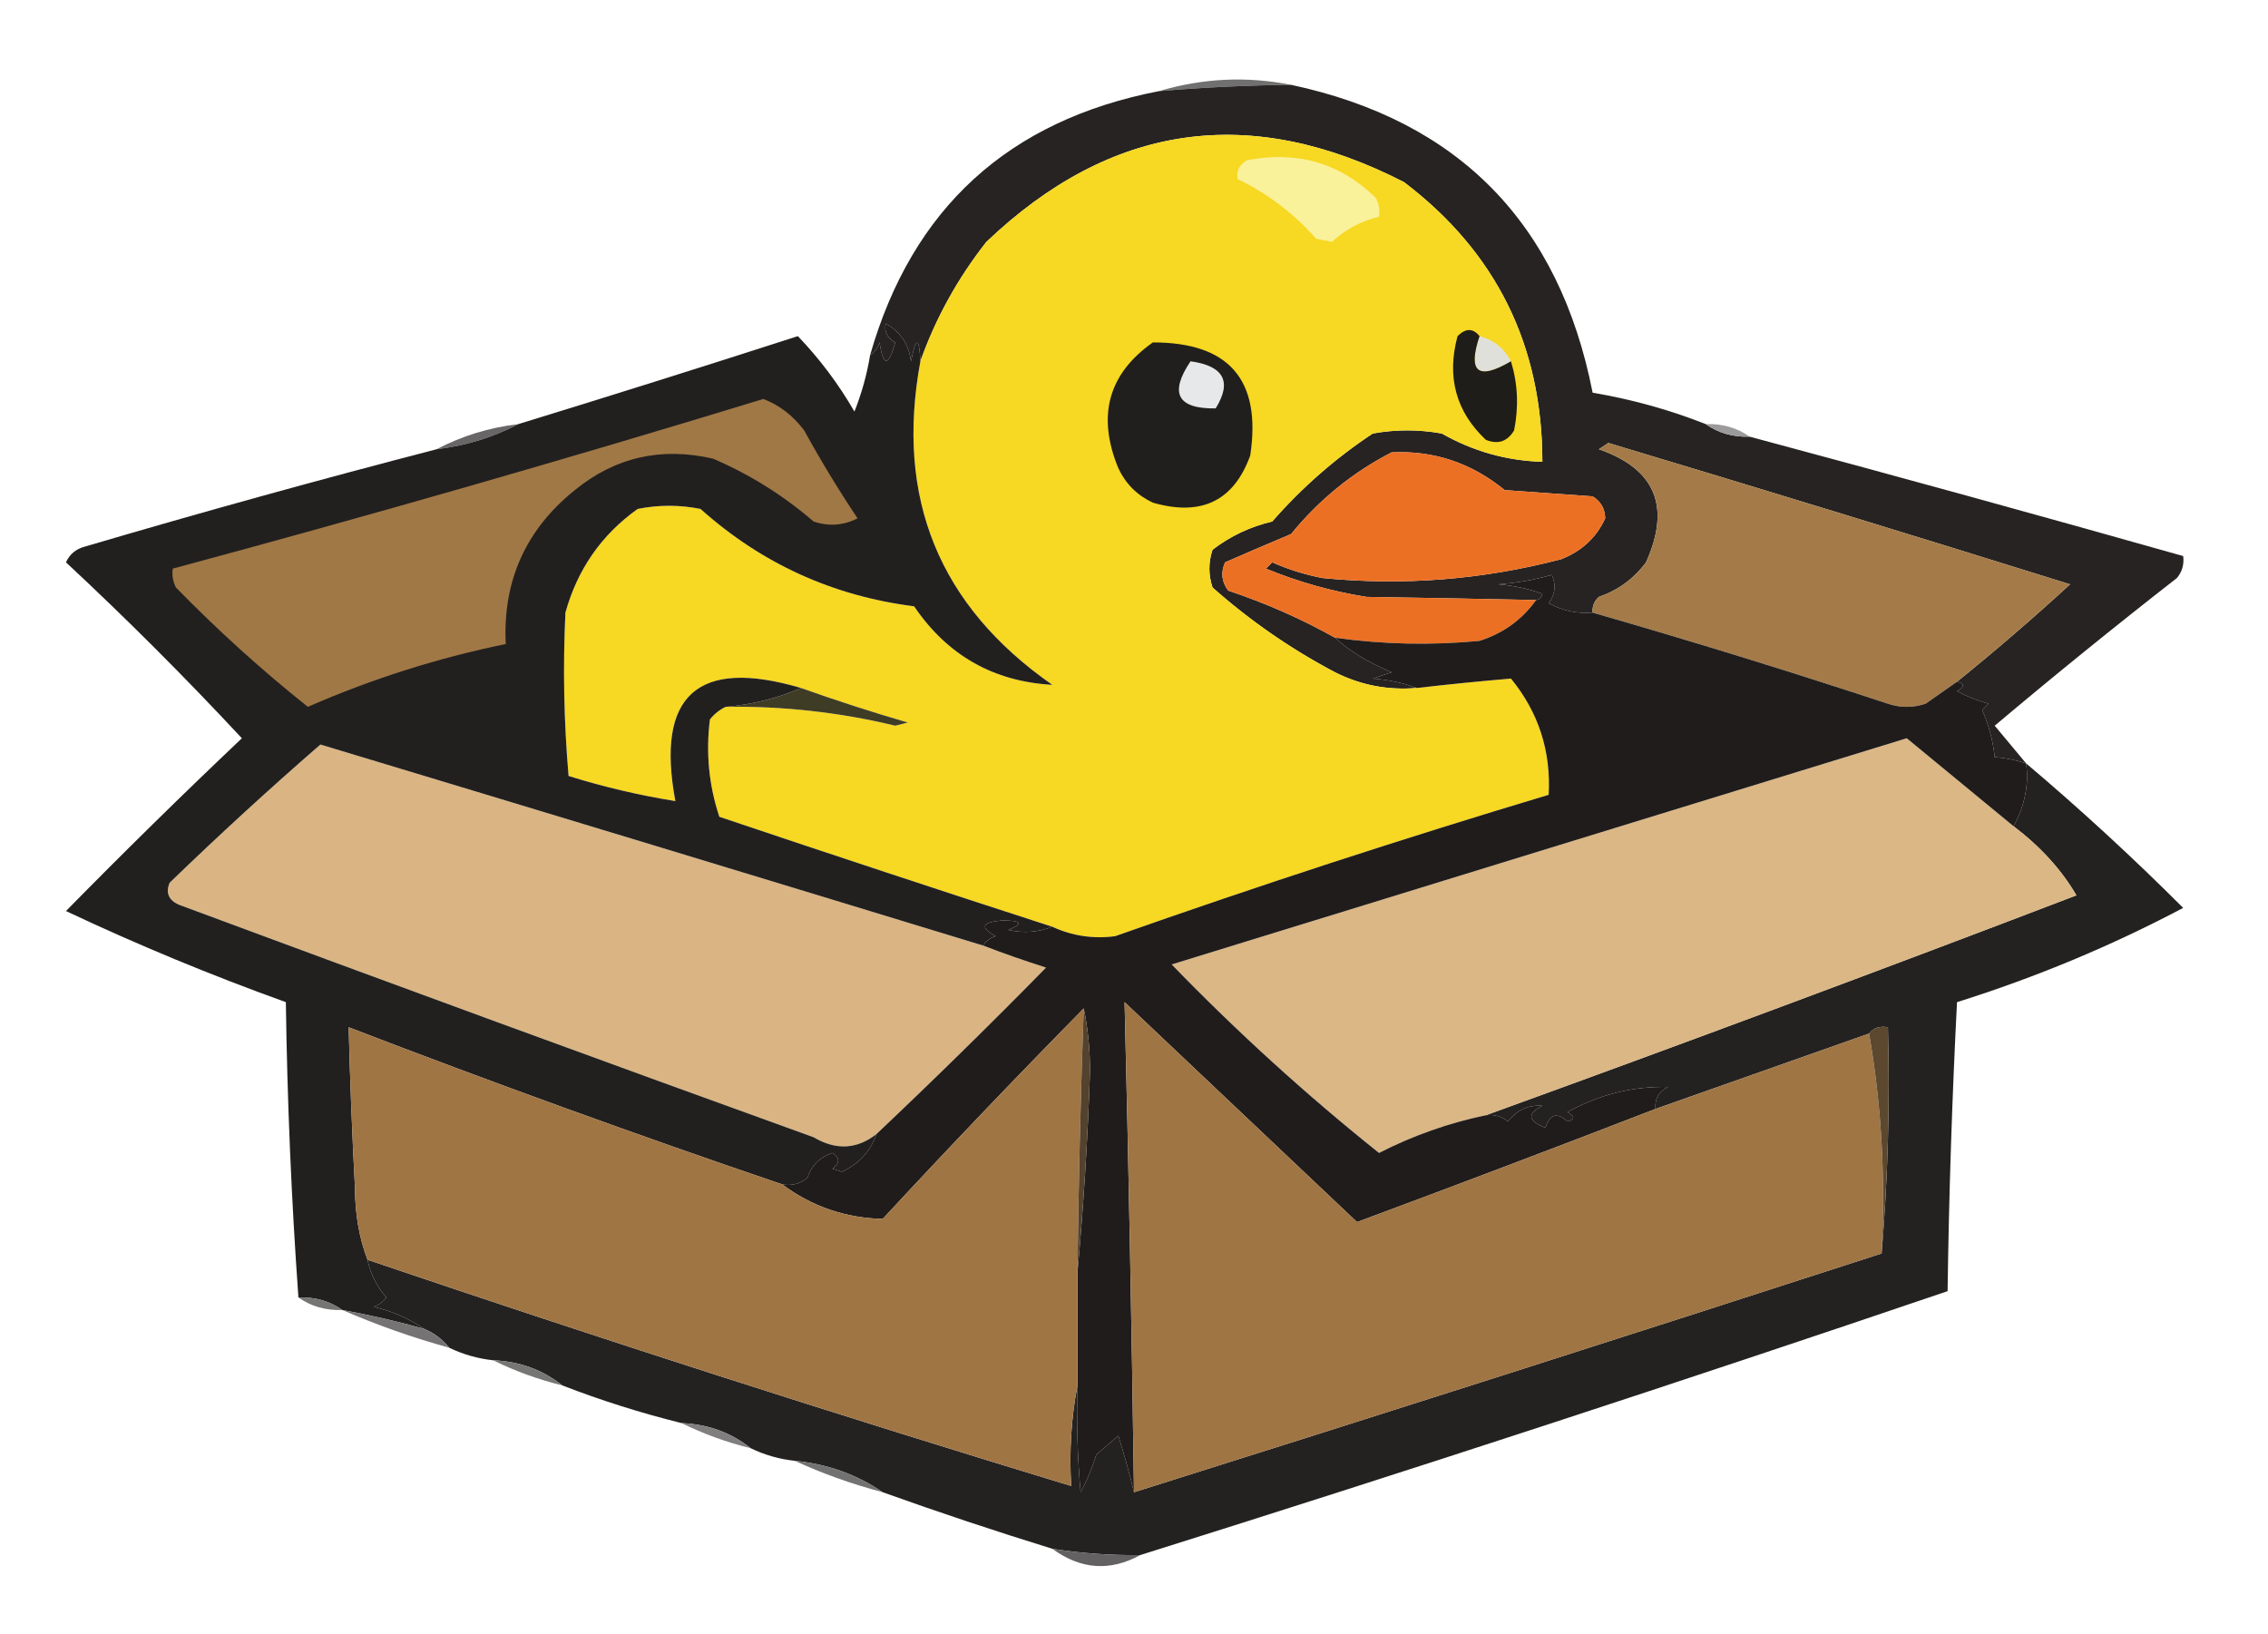
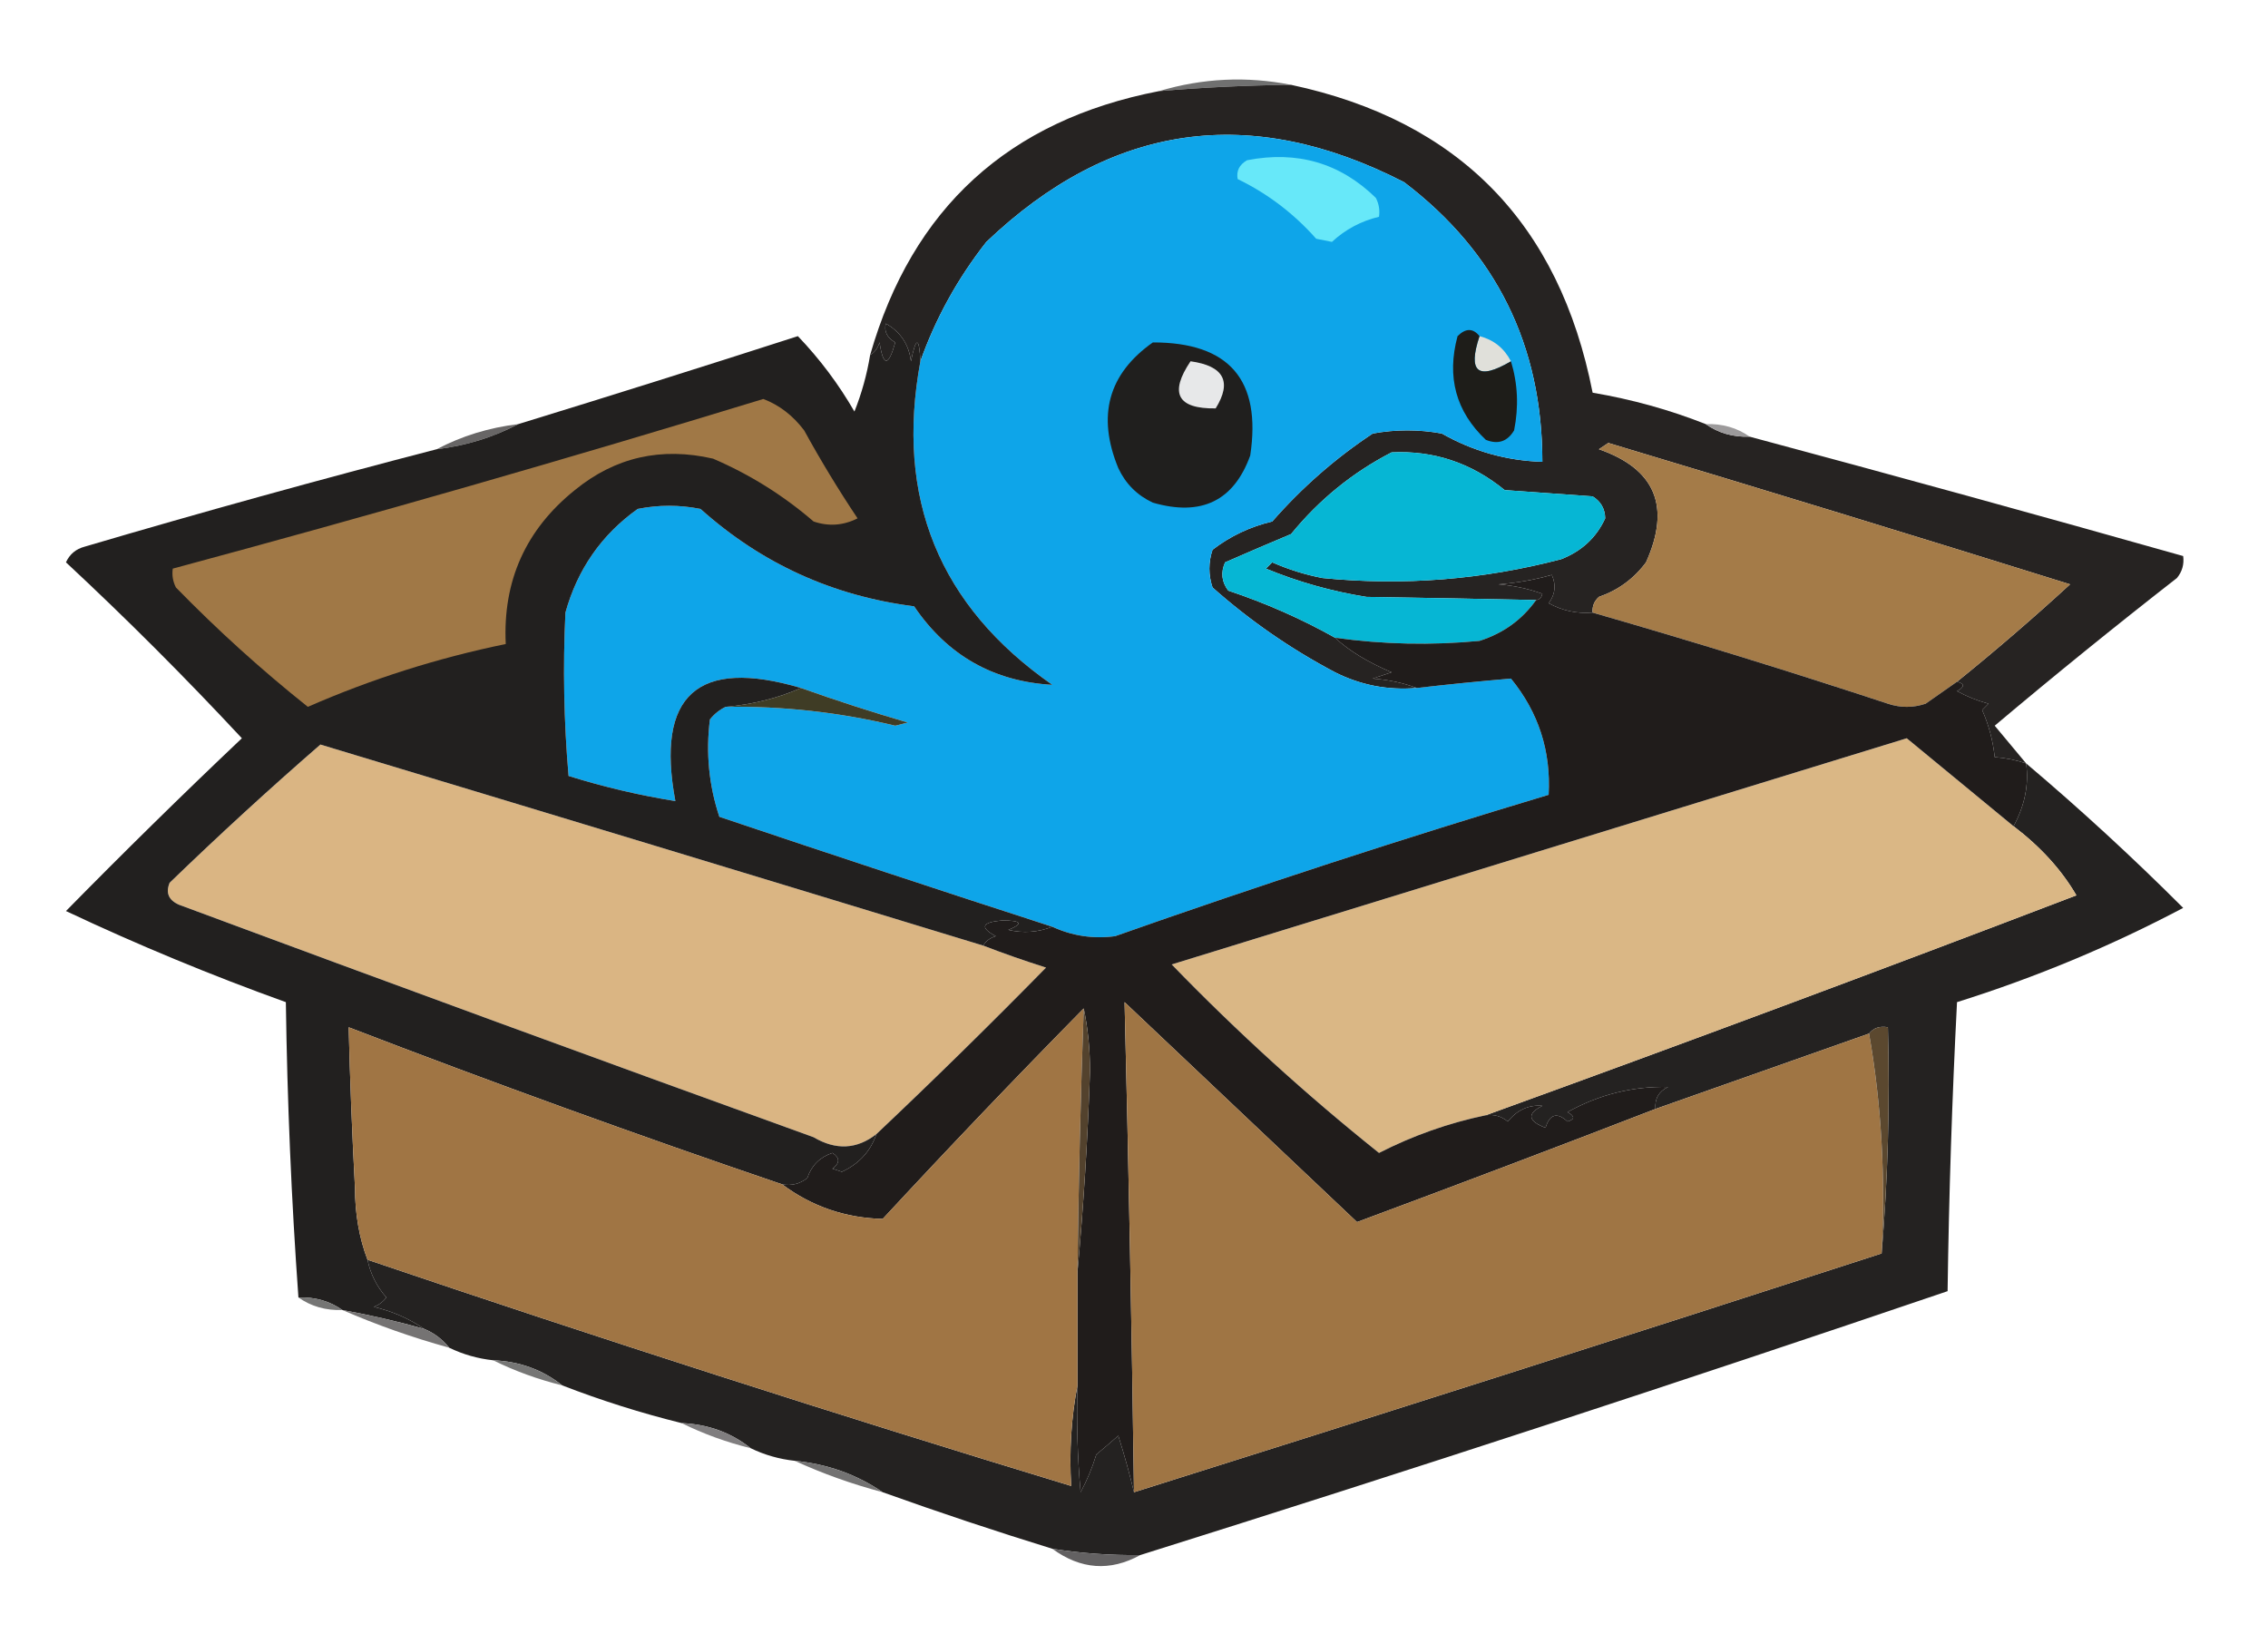
<svg xmlns="http://www.w3.org/2000/svg" version="1.1" width="361px" height="260px" style="shape-rendering:geometricPrecision; text-rendering:geometricPrecision; image-rendering:optimizeQuality; fill-rule:evenodd; clip-rule:evenodd">
  <g>
    <path style="opacity:1" fill="#707070" d="M 205.5,13.5 C 198.485,13.578 191.485,13.912 184.5,14.5C 191.436,12.437 198.436,12.104 205.5,13.5 Z" />
  </g>
  <g>
    <path style="opacity:1" fill="#262322" d="M 205.5,13.5 C 232.202,19.203 248.202,35.537 253.5,62.5C 259.769,63.565 265.769,65.231 271.5,67.5C 273.515,68.924 275.848,69.591 278.5,69.5C 301.544,75.678 324.544,82.011 347.5,88.5C 347.67,89.822 347.337,90.989 346.5,92C 336.688,99.644 327.022,107.477 317.5,115.5C 319.19,117.519 320.856,119.519 322.5,121.5C 320.883,120.962 319.216,120.629 317.5,120.5C 317.221,117.882 316.554,115.382 315.5,113C 315.833,112.667 316.167,112.333 316.5,112C 314.754,111.529 313.087,110.862 311.5,110C 312.738,109.31 312.738,108.81 311.5,108.5C 317.603,103.572 323.603,98.406 329.5,93C 305.09,85.38 280.59,77.88 256,70.5C 255.5,70.833 255,71.167 254.5,71.5C 263.487,74.631 265.987,80.631 262,89.5C 260.062,92.106 257.562,93.939 254.5,95C 253.748,95.671 253.414,96.504 253.5,97.5C 251.011,97.702 248.677,97.202 246.5,96C 247.554,94.612 247.72,93.112 247,91.5C 244.26,92.282 241.426,92.782 238.5,93C 240.9,93.186 243.234,93.686 245.5,94.5C 245.376,95.107 245.043,95.44 244.5,95.5C 235.68,95.31 226.68,95.143 217.5,95C 211.967,94.117 206.633,92.617 201.5,90.5C 201.833,90.167 202.167,89.833 202.5,89.5C 205.07,90.634 207.736,91.468 210.5,92C 223.359,93.27 236.026,92.27 248.5,89C 251.765,87.723 254.099,85.557 255.5,82.5C 255.471,80.971 254.804,79.804 253.5,79C 248.833,78.667 244.167,78.333 239.5,78C 234.195,73.669 228.195,71.669 221.5,72C 215.297,75.197 209.964,79.53 205.5,85C 201.93,86.5 198.43,88 195,89.5C 194.28,91.112 194.446,92.612 195.5,94C 201.492,96.001 207.158,98.501 212.5,101.5C 214.69,103.549 217.69,105.382 221.5,107C 220.5,107.333 219.5,107.667 218.5,108C 221.036,108.186 223.369,108.686 225.5,109.5C 220.92,109.887 216.586,109.053 212.5,107C 205.449,103.28 198.949,98.78 193,93.5C 192.333,91.5 192.333,89.5 193,87.5C 195.819,85.331 198.986,83.831 202.5,83C 207.241,77.588 212.574,72.921 218.5,69C 222.167,68.333 225.833,68.333 229.5,69C 234.477,71.826 239.811,73.326 245.5,73.5C 245.488,54.977 238.155,40.143 223.5,29C 199.022,16.416 176.856,19.583 157,38.5C 152.423,44.327 148.923,50.66 146.5,57.5C 146.307,53.551 145.807,53.551 145,57.5C 144.657,54.807 143.324,52.807 141,51.5C 140.689,52.742 141.189,53.742 142.5,54.5C 141.412,58.386 140.579,58.386 140,54.5C 139.722,55.416 139.222,56.083 138.5,56.5C 145.202,33.135 160.535,19.135 184.5,14.5C 191.485,13.912 198.485,13.578 205.5,13.5 Z" />
  </g>
  <g>
-     <path style="opacity:1" fill="#f7d822" d="M 225.5,109.5 C 230.536,108.922 235.536,108.422 240.5,108C 244.885,113.364 246.885,119.531 246.5,126.5C 223.243,133.475 200.243,140.975 177.5,149C 174.02,149.463 170.686,148.963 167.5,147.5C 149.927,141.809 132.26,135.976 114.5,130C 112.831,124.973 112.331,119.806 113,114.5C 113.708,113.619 114.542,112.953 115.5,112.5C 124.627,112.365 133.627,113.365 142.5,115.5C 143.167,115.333 143.833,115.167 144.5,115C 138.71,113.308 133.043,111.474 127.5,109.5C 111.022,104.645 104.355,110.645 107.5,127.5C 101.715,126.57 96.049,125.236 90.5,123.5C 89.75,114.841 89.584,106.174 90,97.5C 91.922,90.593 95.755,85.093 101.5,81C 104.833,80.333 108.167,80.333 111.5,81C 121.208,89.686 132.541,94.853 145.5,96.5C 150.795,104.303 158.128,108.469 167.5,109C 149.472,96.431 142.472,79.264 146.5,57.5C 148.923,50.66 152.423,44.327 157,38.5C 176.856,19.583 199.022,16.416 223.5,29C 238.155,40.143 245.488,54.977 245.5,73.5C 239.811,73.326 234.477,71.826 229.5,69C 225.833,68.333 222.167,68.333 218.5,69C 212.574,72.921 207.241,77.588 202.5,83C 198.986,83.831 195.819,85.331 193,87.5C 192.333,89.5 192.333,91.5 193,93.5C 198.949,98.78 205.449,103.28 212.5,107C 216.586,109.053 220.92,109.887 225.5,109.5 Z" />
+     <path style="opacity:1" fill="#0ea5e9" d="M 225.5,109.5 C 230.536,108.922 235.536,108.422 240.5,108C 244.885,113.364 246.885,119.531 246.5,126.5C 223.243,133.475 200.243,140.975 177.5,149C 174.02,149.463 170.686,148.963 167.5,147.5C 149.927,141.809 132.26,135.976 114.5,130C 112.831,124.973 112.331,119.806 113,114.5C 113.708,113.619 114.542,112.953 115.5,112.5C 124.627,112.365 133.627,113.365 142.5,115.5C 143.167,115.333 143.833,115.167 144.5,115C 138.71,113.308 133.043,111.474 127.5,109.5C 111.022,104.645 104.355,110.645 107.5,127.5C 101.715,126.57 96.049,125.236 90.5,123.5C 89.75,114.841 89.584,106.174 90,97.5C 91.922,90.593 95.755,85.093 101.5,81C 104.833,80.333 108.167,80.333 111.5,81C 121.208,89.686 132.541,94.853 145.5,96.5C 150.795,104.303 158.128,108.469 167.5,109C 149.472,96.431 142.472,79.264 146.5,57.5C 148.923,50.66 152.423,44.327 157,38.5C 176.856,19.583 199.022,16.416 223.5,29C 238.155,40.143 245.488,54.977 245.5,73.5C 239.811,73.326 234.477,71.826 229.5,69C 225.833,68.333 222.167,68.333 218.5,69C 212.574,72.921 207.241,77.588 202.5,83C 198.986,83.831 195.819,85.331 193,87.5C 192.333,89.5 192.333,91.5 193,93.5C 198.949,98.78 205.449,103.28 212.5,107C 216.586,109.053 220.92,109.887 225.5,109.5 Z" />
  </g>
  <g>
-     <path style="opacity:1" fill="#faf19b" d="M 198.5,25.5 C 206.503,23.951 213.336,25.951 219,31.5C 219.483,32.448 219.649,33.448 219.5,34.5C 216.654,35.178 214.154,36.512 212,38.5C 211.167,38.333 210.333,38.167 209.5,38C 205.927,33.973 201.76,30.806 197,28.5C 196.761,27.212 197.261,26.212 198.5,25.5 Z" />
+     <path style="opacity:1" fill="#67e8f9" d="M 198.5,25.5 C 206.503,23.951 213.336,25.951 219,31.5C 219.483,32.448 219.649,33.448 219.5,34.5C 216.654,35.178 214.154,36.512 212,38.5C 211.167,38.333 210.333,38.167 209.5,38C 205.927,33.973 201.76,30.806 197,28.5C 196.761,27.212 197.261,26.212 198.5,25.5 Z" />
  </g>
  <g>
    <path style="opacity:1" fill="#e0e0da" d="M 235.5,53.5 C 237.749,54.08 239.415,55.413 240.5,57.5C 235.253,60.585 233.586,59.251 235.5,53.5 Z" />
  </g>
  <g>
    <path style="opacity:1" fill="#1e1d19" d="M 235.5,53.5 C 233.586,59.251 235.253,60.585 240.5,57.5C 241.589,61.078 241.755,64.745 241,68.5C 239.933,70.283 238.433,70.783 236.5,70C 231.741,65.509 230.241,60.009 232,53.5C 233.292,52.209 234.458,52.209 235.5,53.5 Z" />
  </g>
  <g>
    <path style="opacity:1" fill="#201f1e" d="M 183.5,54.5 C 195.651,54.485 200.818,60.485 199,72.5C 196.382,79.729 191.216,82.229 183.5,80C 181,78.833 179.167,77 178,74.5C 174.572,66.169 176.406,59.502 183.5,54.5 Z" />
  </g>
  <g>
    <path style="opacity:1" fill="#e7e8e9" d="M 189.5,57.5 C 194.805,58.241 196.139,60.741 193.5,65C 187.412,65.084 186.079,62.584 189.5,57.5 Z" />
  </g>
  <g>
    <path style="opacity:1" fill="#9c9a9b" d="M 271.5,67.5 C 274.152,67.409 276.485,68.076 278.5,69.5C 275.848,69.591 273.515,68.924 271.5,67.5 Z" />
  </g>
  <g>
    <path style="opacity:1" fill="#686666" d="M 82.5,67.5 C 78.498,69.61 74.165,70.943 69.5,71.5C 73.502,69.39 77.835,68.057 82.5,67.5 Z" />
  </g>
  <g>
    <path style="opacity:1" fill="#a47b48" d="M 311.5,108.5 C 309.862,109.657 308.196,110.824 306.5,112C 304.5,112.667 302.5,112.667 300.5,112C 284.933,106.867 269.266,102.033 253.5,97.5C 253.414,96.504 253.748,95.671 254.5,95C 257.562,93.939 260.062,92.106 262,89.5C 265.987,80.631 263.487,74.631 254.5,71.5C 255,71.167 255.5,70.833 256,70.5C 280.59,77.88 305.09,85.38 329.5,93C 323.603,98.406 317.603,103.572 311.5,108.5 Z" />
  </g>
  <g>
-     <path style="opacity:1" fill="#ec7024" d="M 244.5,95.5 C 242.276,98.624 239.276,100.791 235.5,102C 227.798,102.731 220.131,102.564 212.5,101.5C 207.158,98.501 201.492,96.001 195.5,94C 194.446,92.612 194.28,91.112 195,89.5C 198.43,88 201.93,86.5 205.5,85C 209.964,79.53 215.297,75.197 221.5,72C 228.195,71.669 234.195,73.669 239.5,78C 244.167,78.333 248.833,78.667 253.5,79C 254.804,79.804 255.471,80.971 255.5,82.5C 254.099,85.557 251.765,87.723 248.5,89C 236.026,92.27 223.359,93.27 210.5,92C 207.736,91.468 205.07,90.634 202.5,89.5C 202.167,89.833 201.833,90.167 201.5,90.5C 206.633,92.617 211.967,94.117 217.5,95C 226.68,95.143 235.68,95.31 244.5,95.5 Z" />
+     <path style="opacity:1" fill="#06b6d4" d="M 244.5,95.5 C 242.276,98.624 239.276,100.791 235.5,102C 227.798,102.731 220.131,102.564 212.5,101.5C 207.158,98.501 201.492,96.001 195.5,94C 194.446,92.612 194.28,91.112 195,89.5C 198.43,88 201.93,86.5 205.5,85C 209.964,79.53 215.297,75.197 221.5,72C 228.195,71.669 234.195,73.669 239.5,78C 244.167,78.333 248.833,78.667 253.5,79C 254.804,79.804 255.471,80.971 255.5,82.5C 254.099,85.557 251.765,87.723 248.5,89C 236.026,92.27 223.359,93.27 210.5,92C 207.736,91.468 205.07,90.634 202.5,89.5C 202.167,89.833 201.833,90.167 201.5,90.5C 206.633,92.617 211.967,94.117 217.5,95C 226.68,95.143 235.68,95.31 244.5,95.5 Z" />
  </g>
  <g>
    <path style="opacity:1" fill="#3f3c25" d="M 127.5,109.5 C 133.043,111.474 138.71,113.308 144.5,115C 143.833,115.167 143.167,115.333 142.5,115.5C 133.627,113.365 124.627,112.365 115.5,112.5C 119.768,112.131 123.768,111.131 127.5,109.5 Z" />
  </g>
  <g>
    <path style="opacity:1" fill="#dab583" d="M 156.5,150.5 C 159.767,151.756 163.101,152.923 166.5,154C 157.605,163.063 148.605,171.896 139.5,180.5C 136.39,182.934 133.057,183.101 129.5,181C 95.771,168.818 62.105,156.485 28.5,144C 26.842,143.275 26.342,142.108 27,140.5C 34.829,132.929 42.829,125.596 51,118.5C 86.153,129.1 121.32,139.767 156.5,150.5 Z" />
  </g>
  <g>
    <path style="opacity:1" fill="#242221" d="M 322.5,121.5 C 331.139,128.805 339.473,136.471 347.5,144.5C 336.02,150.568 324.02,155.568 311.5,159.5C 310.714,174.802 310.214,190.135 310,205.5C 267.376,219.986 224.542,233.986 181.5,247.5C 176.797,247.563 172.13,247.229 167.5,246.5C 158.421,243.696 149.421,240.696 140.5,237.5C 136.37,234.676 131.703,233.009 126.5,232.5C 124.035,232.233 121.701,231.566 119.5,230.5C 116.374,228.01 112.708,226.677 108.5,226.5C 102.029,224.898 95.696,222.898 89.5,220.5C 86.374,218.01 82.708,216.677 78.5,216.5C 76.035,216.233 73.701,215.566 71.5,214.5C 70.41,213.143 69.076,212.143 67.5,211.5C 65.142,209.871 62.476,208.705 59.5,208C 60.308,207.692 60.975,207.192 61.5,206.5C 59.962,204.757 58.962,202.757 58.5,200.5C 95.611,213.092 132.944,225.092 170.5,236.5C 170.179,230.974 170.512,225.64 171.5,220.5C 171.334,226.176 171.501,231.843 172,237.5C 173.017,235.624 173.851,233.624 174.5,231.5C 175.77,230.438 176.937,229.438 178,228.5C 178.973,231.579 179.806,234.579 180.5,237.5C 220.342,224.965 260.009,212.298 299.5,199.5C 300.495,187.678 300.828,175.678 300.5,163.5C 299.209,163.263 298.209,163.596 297.5,164.5C 286.155,168.502 274.822,172.502 263.5,176.5C 263.36,174.876 264.027,173.71 265.5,173C 259.853,172.879 254.519,174.212 249.5,177C 250.696,177.654 250.696,178.154 249.5,178.5C 247.844,176.978 246.677,177.311 246,179.5C 243.175,178.416 243.008,177.249 245.5,176C 243.326,175.819 241.493,176.652 240,178.5C 238.989,177.663 237.822,177.33 236.5,177.5C 267.796,166.159 299.129,154.492 330.5,142.5C 328.151,138.457 324.818,134.791 320.5,131.5C 322.292,128.197 322.959,124.864 322.5,121.5 Z" />
  </g>
  <g>
    <path style="opacity:1" fill="#dab785" d="M 320.5,131.5 C 324.818,134.791 328.151,138.457 330.5,142.5C 299.129,154.492 267.796,166.159 236.5,177.5C 230.588,178.73 224.922,180.73 219.5,183.5C 207.876,174.21 196.876,164.21 186.5,153.5C 225.412,141.509 264.412,129.509 303.5,117.5C 309.161,122.16 314.828,126.827 320.5,131.5 Z" />
  </g>
  <g>
    <path style="opacity:1" fill="#201c1b" d="M 253.5,97.5 C 269.266,102.033 284.933,106.867 300.5,112C 302.5,112.667 304.5,112.667 306.5,112C 308.196,110.824 309.862,109.657 311.5,108.5C 312.738,108.81 312.738,109.31 311.5,110C 313.087,110.862 314.754,111.529 316.5,112C 316.167,112.333 315.833,112.667 315.5,113C 316.554,115.382 317.221,117.882 317.5,120.5C 319.216,120.629 320.883,120.962 322.5,121.5C 322.959,124.864 322.292,128.197 320.5,131.5C 314.828,126.827 309.161,122.16 303.5,117.5C 264.412,129.509 225.412,141.509 186.5,153.5C 196.876,164.21 207.876,174.21 219.5,183.5C 224.922,180.73 230.588,178.73 236.5,177.5C 237.822,177.33 238.989,177.663 240,178.5C 241.493,176.652 243.326,175.819 245.5,176C 243.008,177.249 243.175,178.416 246,179.5C 246.677,177.311 247.844,176.978 249.5,178.5C 250.696,178.154 250.696,177.654 249.5,177C 254.519,174.212 259.853,172.879 265.5,173C 264.027,173.71 263.36,174.876 263.5,176.5C 247.793,182.573 231.96,188.573 216,194.5C 203.705,182.874 191.372,171.207 179,159.5C 179.641,185.486 180.141,211.486 180.5,237.5C 179.806,234.579 178.973,231.579 178,228.5C 176.937,229.438 175.77,230.438 174.5,231.5C 173.851,233.624 173.017,235.624 172,237.5C 171.501,231.843 171.334,226.176 171.5,220.5C 171.5,214.5 171.5,208.5 171.5,202.5C 172.464,192.009 173.131,181.342 173.5,170.5C 173.498,166.982 173.165,163.649 172.5,160.5C 161.7,171.468 151.033,182.635 140.5,194C 134.548,193.85 129.215,192.016 124.5,188.5C 125.978,188.762 127.311,188.429 128.5,187.5C 129.167,185.5 130.5,184.167 132.5,183.5C 133.711,184.274 133.711,185.107 132.5,186C 133,186.167 133.5,186.333 134,186.5C 136.736,185.239 138.569,183.239 139.5,180.5C 148.605,171.896 157.605,163.063 166.5,154C 163.101,152.923 159.767,151.756 156.5,150.5C 156.918,149.778 157.584,149.278 158.5,149C 155.924,147.617 156.258,146.783 159.5,146.5C 162.602,146.497 162.935,146.997 160.5,148C 162.885,148.556 165.218,148.39 167.5,147.5C 170.686,148.963 174.02,149.463 177.5,149C 200.243,140.975 223.243,133.475 246.5,126.5C 246.885,119.531 244.885,113.364 240.5,108C 235.536,108.422 230.536,108.922 225.5,109.5C 223.369,108.686 221.036,108.186 218.5,108C 219.5,107.667 220.5,107.333 221.5,107C 217.69,105.382 214.69,103.549 212.5,101.5C 220.131,102.564 227.798,102.731 235.5,102C 239.276,100.791 242.276,98.624 244.5,95.5C 245.043,95.44 245.376,95.107 245.5,94.5C 243.234,93.686 240.9,93.186 238.5,93C 241.426,92.782 244.26,92.282 247,91.5C 247.72,93.112 247.554,94.612 246.5,96C 248.677,97.202 251.011,97.702 253.5,97.5 Z" />
  </g>
  <g>
    <path style="opacity:1" fill="#22201f" d="M 146.5,57.5 C 142.472,79.264 149.472,96.431 167.5,109C 158.128,108.469 150.795,104.303 145.5,96.5C 132.541,94.853 121.208,89.686 111.5,81C 108.167,80.333 104.833,80.333 101.5,81C 95.755,85.093 91.922,90.593 90,97.5C 89.584,106.174 89.75,114.841 90.5,123.5C 96.049,125.236 101.715,126.57 107.5,127.5C 104.355,110.645 111.022,104.645 127.5,109.5C 123.768,111.131 119.768,112.131 115.5,112.5C 114.542,112.953 113.708,113.619 113,114.5C 112.331,119.806 112.831,124.973 114.5,130C 132.26,135.976 149.927,141.809 167.5,147.5C 165.218,148.39 162.885,148.556 160.5,148C 162.935,146.997 162.602,146.497 159.5,146.5C 156.258,146.783 155.924,147.617 158.5,149C 157.584,149.278 156.918,149.778 156.5,150.5C 121.32,139.767 86.153,129.1 51,118.5C 42.829,125.596 34.829,132.929 27,140.5C 26.342,142.108 26.842,143.275 28.5,144C 62.105,156.485 95.771,168.818 129.5,181C 133.057,183.101 136.39,182.934 139.5,180.5C 138.569,183.239 136.736,185.239 134,186.5C 133.5,186.333 133,186.167 132.5,186C 133.711,185.107 133.711,184.274 132.5,183.5C 130.5,184.167 129.167,185.5 128.5,187.5C 127.311,188.429 125.978,188.762 124.5,188.5C 101.38,180.632 78.38,172.298 55.5,163.5C 55.714,172.002 56.048,180.502 56.5,189C 56.51,193.229 57.177,197.062 58.5,200.5C 58.962,202.757 59.962,204.757 61.5,206.5C 60.975,207.192 60.308,207.692 59.5,208C 62.476,208.705 65.142,209.871 67.5,211.5C 63.214,210.293 58.88,209.293 54.5,208.5C 52.486,207.076 50.152,206.41 47.5,206.5C 46.386,191.009 45.719,175.343 45.5,159.5C 33.637,155.238 21.97,150.405 10.5,145C 19.627,135.707 28.96,126.54 38.5,117.5C 29.473,107.806 20.14,98.473 10.5,89.5C 11.09,88.201 12.09,87.368 13.5,87C 32.105,81.519 50.771,76.353 69.5,71.5C 74.165,70.943 78.498,69.61 82.5,67.5C 97.278,62.965 112.111,58.298 127,53.5C 130.487,57.142 133.487,61.142 136,65.5C 137.154,62.614 137.987,59.614 138.5,56.5C 139.222,56.083 139.722,55.416 140,54.5C 140.579,58.386 141.412,58.386 142.5,54.5C 141.189,53.742 140.689,52.742 141,51.5C 143.324,52.807 144.657,54.807 145,57.5C 145.807,53.551 146.307,53.551 146.5,57.5 Z" />
  </g>
  <g>
    <path style="opacity:1" fill="#a07846" d="M 121.5,63.5 C 124.044,64.468 126.211,66.135 128,68.5C 130.635,73.298 133.468,77.965 136.5,82.5C 134.235,83.647 131.902,83.814 129.5,83C 124.678,78.844 119.345,75.511 113.5,73C 105.249,71.099 97.916,72.766 91.5,78C 83.681,84.284 80.015,92.451 80.5,102.5C 69.63,104.735 59.13,108.068 49,112.5C 41.641,106.639 34.641,100.305 28,93.5C 27.517,92.552 27.351,91.552 27.5,90.5C 59.135,81.984 90.468,72.984 121.5,63.5 Z" />
  </g>
  <g>
    <path style="opacity:1" fill="#a07544" d="M 172.5,160.5 C 172,174.495 171.667,188.495 171.5,202.5C 171.5,208.5 171.5,214.5 171.5,220.5C 170.512,225.64 170.179,230.974 170.5,236.5C 132.944,225.092 95.611,213.092 58.5,200.5C 57.177,197.062 56.51,193.229 56.5,189C 56.048,180.502 55.714,172.002 55.5,163.5C 78.38,172.298 101.38,180.632 124.5,188.5C 129.215,192.016 134.548,193.85 140.5,194C 151.033,182.635 161.7,171.468 172.5,160.5 Z" />
  </g>
  <g>
    <path style="opacity:1" fill="#9f7544" d="M 263.5,176.5 C 274.822,172.502 286.155,168.502 297.5,164.5C 299.478,175.785 300.145,187.452 299.5,199.5C 260.009,212.298 220.342,224.965 180.5,237.5C 180.141,211.486 179.641,185.486 179,159.5C 191.372,171.207 203.705,182.874 216,194.5C 231.96,188.573 247.793,182.573 263.5,176.5 Z" />
  </g>
  <g>
    <path style="opacity:1" fill="#5b482f" d="M 297.5,164.5 C 298.209,163.596 299.209,163.263 300.5,163.5C 300.828,175.678 300.495,187.678 299.5,199.5C 300.145,187.452 299.478,175.785 297.5,164.5 Z" />
  </g>
  <g>
    <path style="opacity:1" fill="#53422d" d="M 172.5,160.5 C 173.165,163.649 173.498,166.982 173.5,170.5C 173.131,181.342 172.464,192.009 171.5,202.5C 171.667,188.495 172,174.495 172.5,160.5 Z" />
  </g>
  <g>
    <path style="opacity:1" fill="#757574" d="M 47.5,206.5 C 50.152,206.41 52.486,207.076 54.5,208.5C 51.848,208.59 49.514,207.924 47.5,206.5 Z" />
  </g>
  <g>
    <path style="opacity:1" fill="#757373" d="M 54.5,208.5 C 58.88,209.293 63.214,210.293 67.5,211.5C 69.076,212.143 70.41,213.143 71.5,214.5C 65.608,212.871 59.941,210.871 54.5,208.5 Z" />
  </g>
  <g>
    <path style="opacity:1" fill="#767675" d="M 78.5,216.5 C 82.708,216.677 86.374,218.01 89.5,220.5C 85.605,219.538 81.939,218.204 78.5,216.5 Z" />
  </g>
  <g>
    <path style="opacity:1" fill="#d3d4d3" d="M 42.5,218.5 C 43.833,219.167 43.833,219.167 42.5,218.5 Z" />
  </g>
  <g>
    <path style="opacity:1" fill="#807e7f" d="M 108.5,226.5 C 112.708,226.677 116.374,228.01 119.5,230.5C 115.605,229.538 111.939,228.204 108.5,226.5 Z" />
  </g>
  <g>
    <path style="opacity:1" fill="#737272" d="M 126.5,232.5 C 131.703,233.009 136.37,234.676 140.5,237.5C 135.607,236.204 130.94,234.538 126.5,232.5 Z" />
  </g>
  <g>
    <path style="opacity:1" fill="#636162" d="M 167.5,246.5 C 172.13,247.229 176.797,247.563 181.5,247.5C 176.688,250.14 172.021,249.807 167.5,246.5 Z" />
  </g>
</svg>
